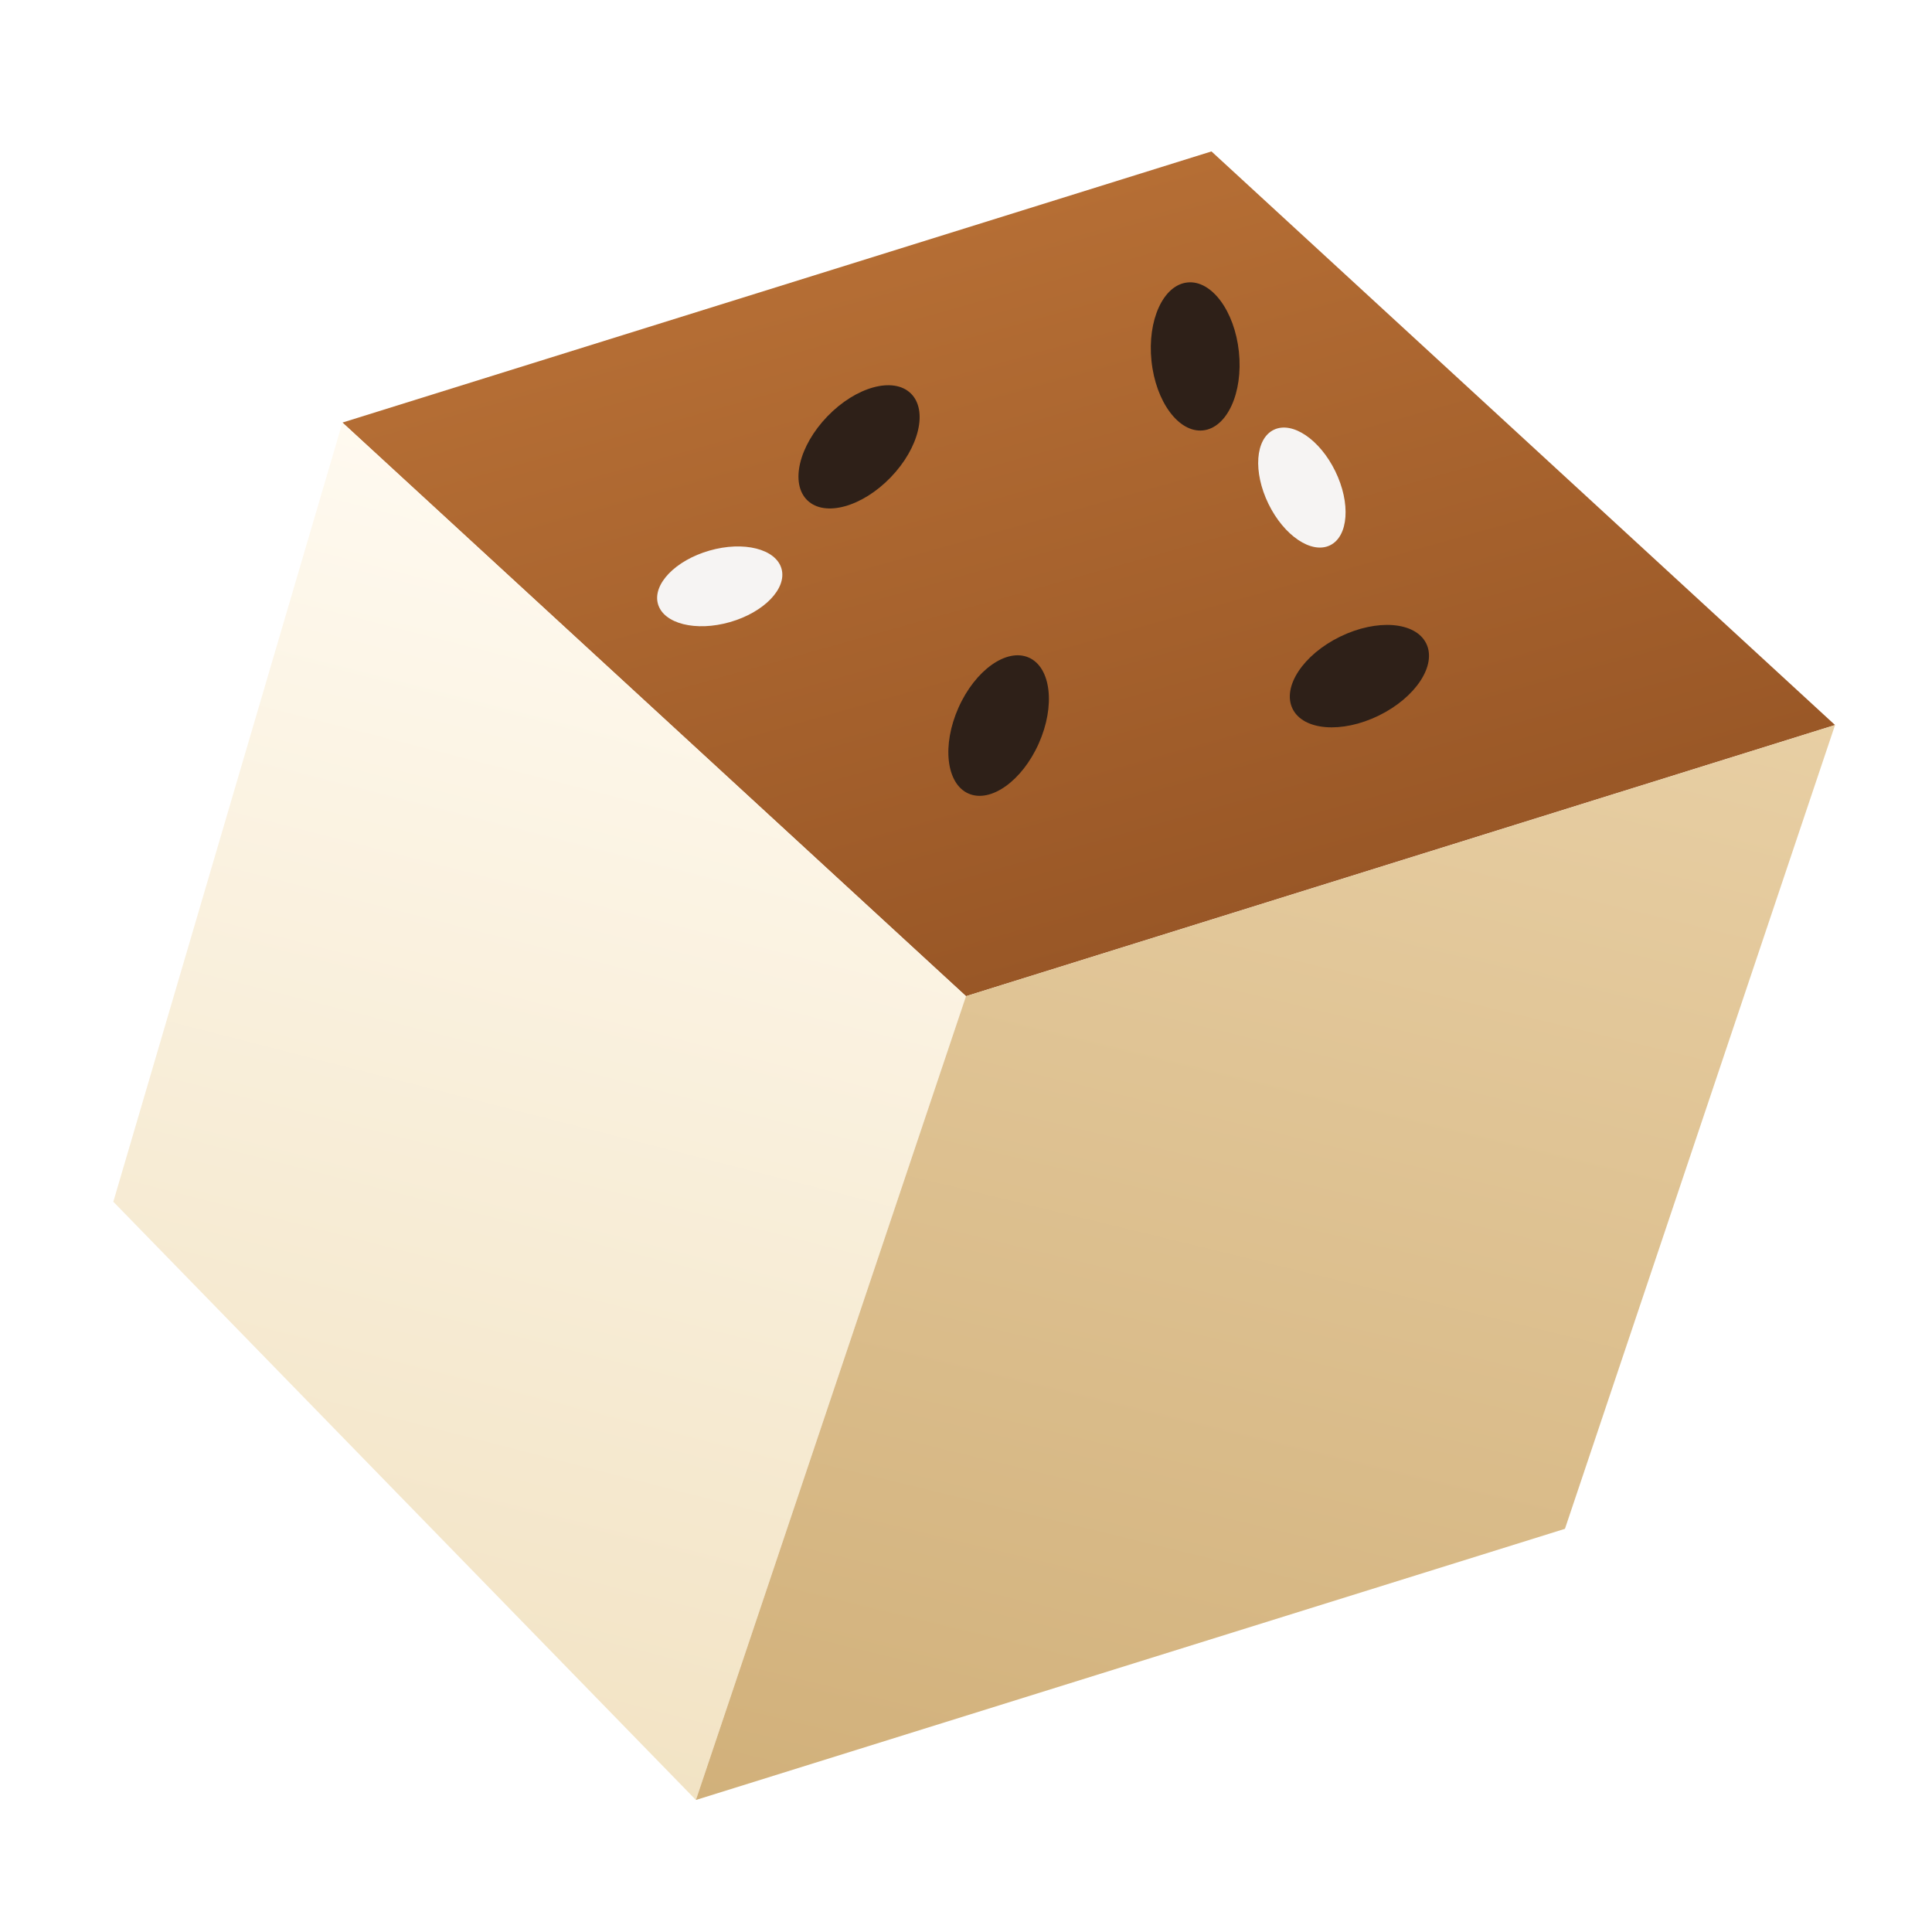
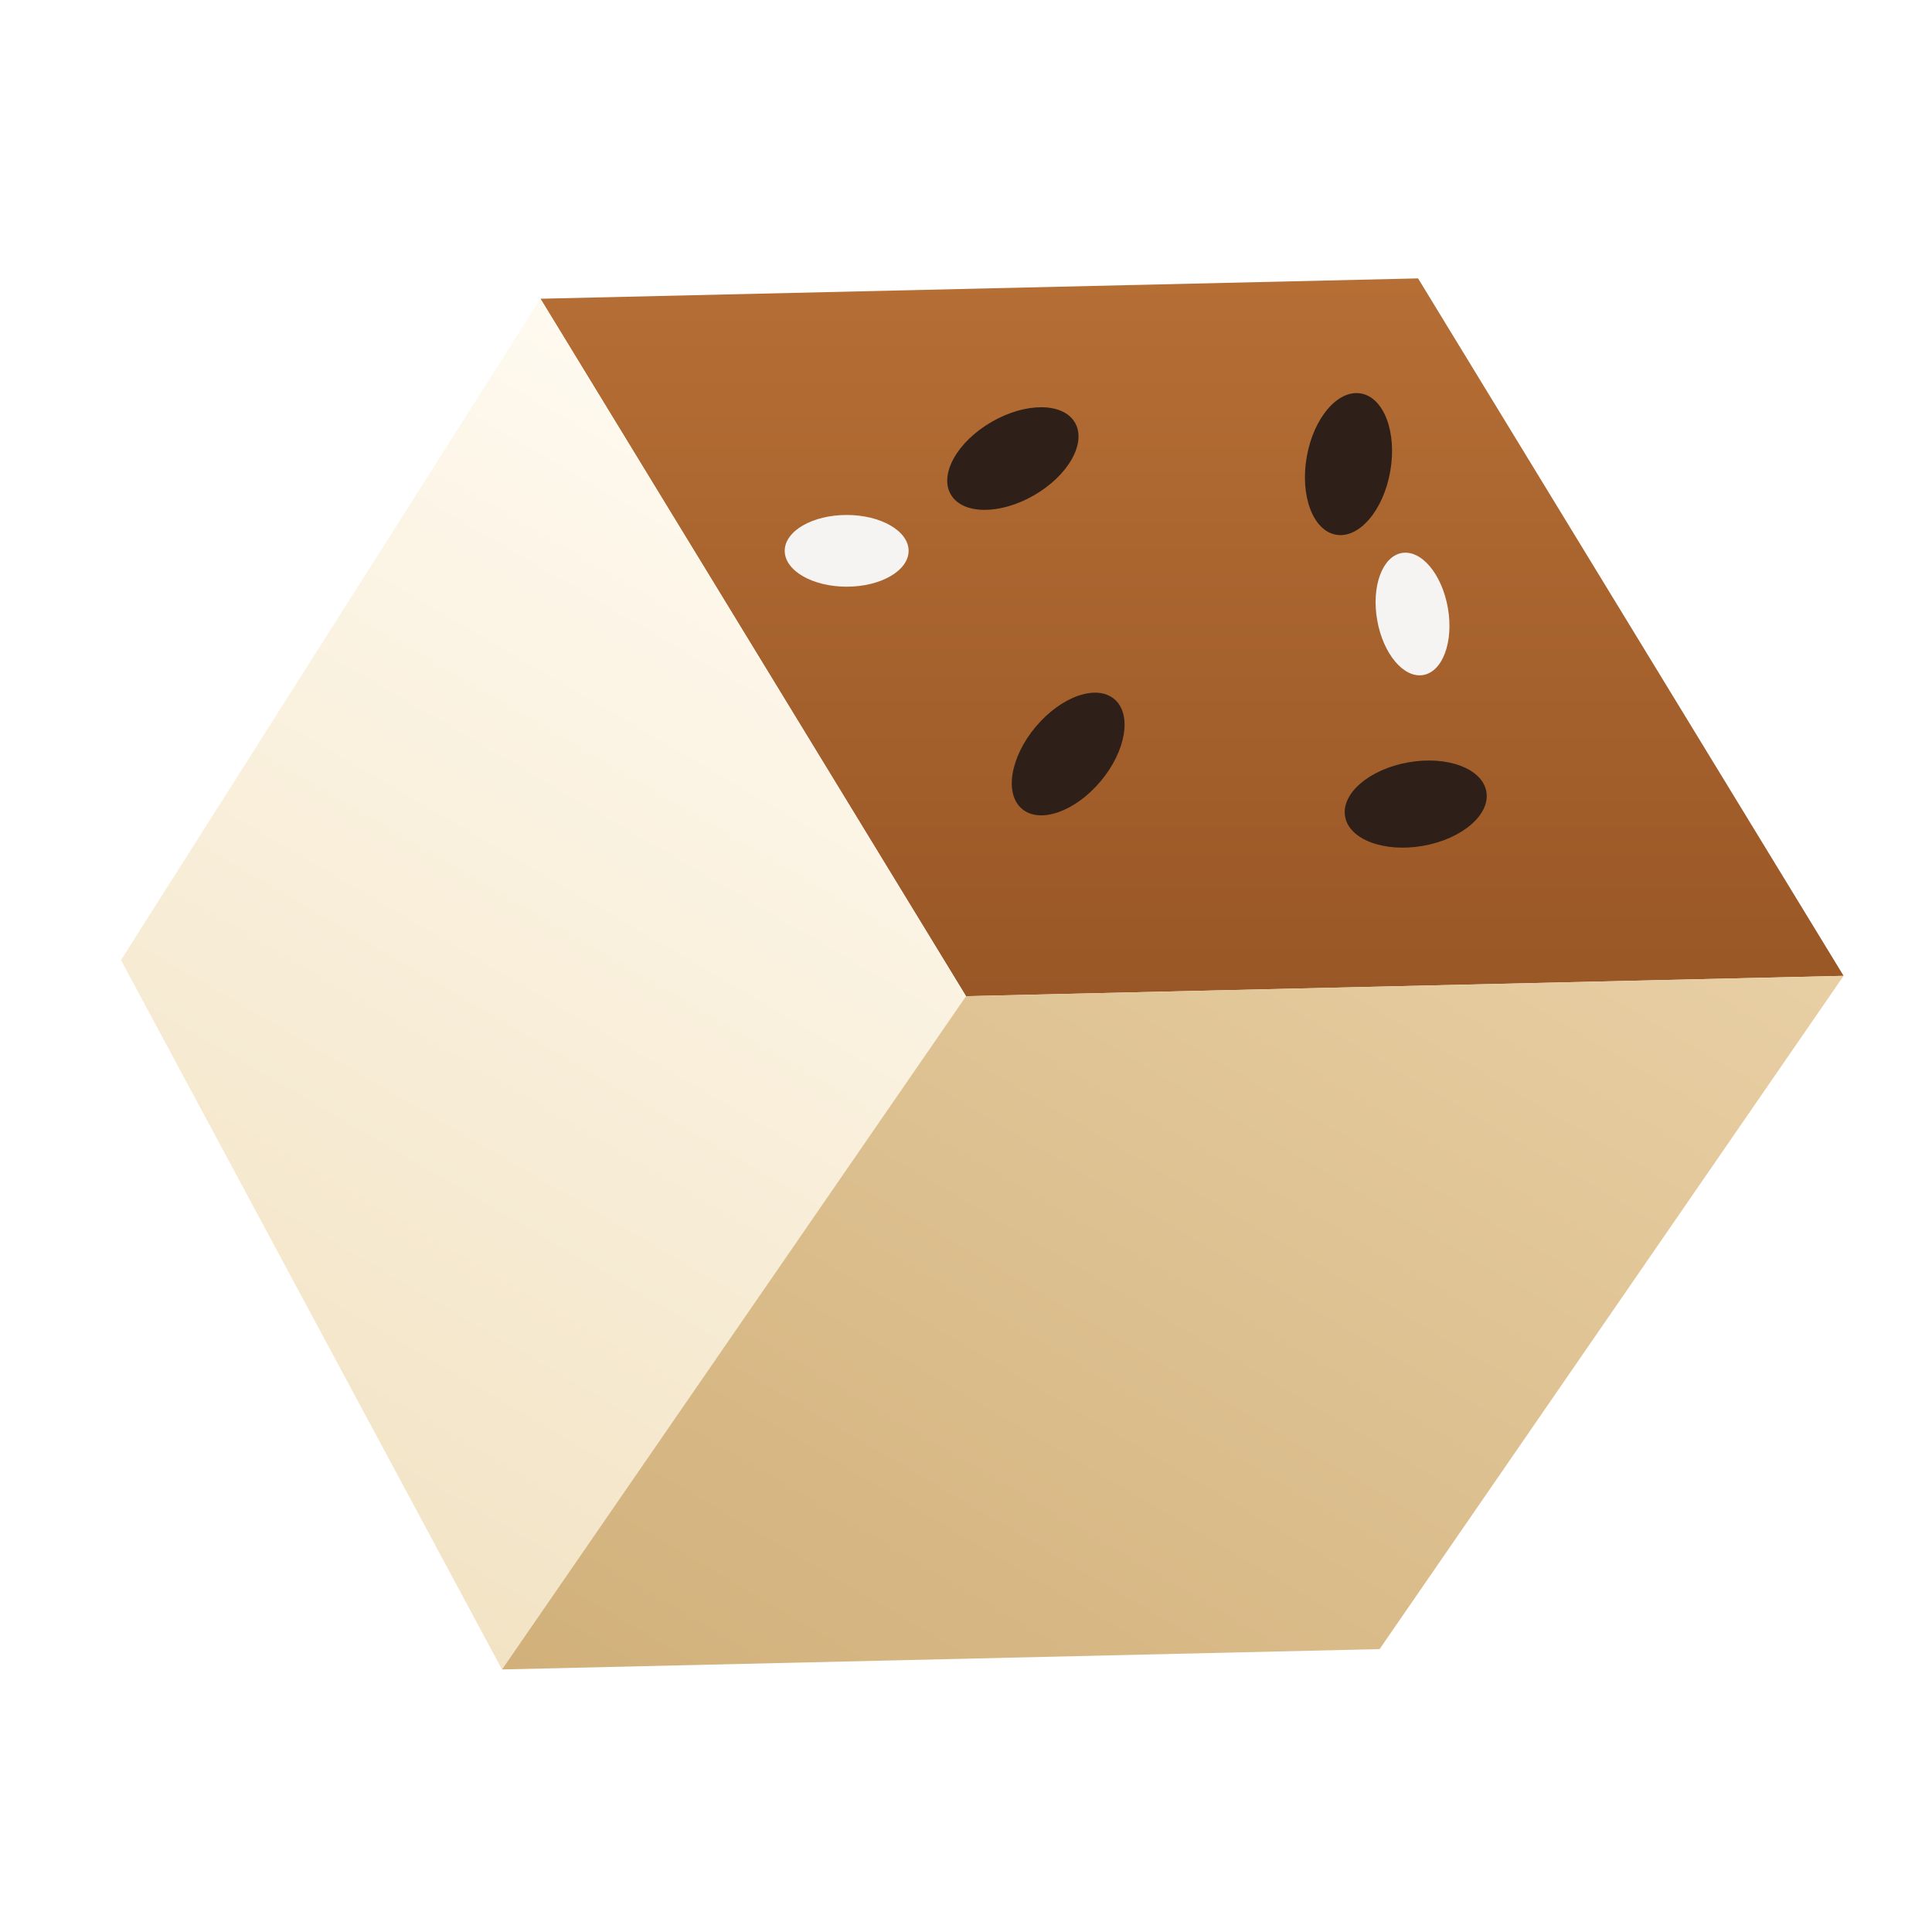
<svg xmlns="http://www.w3.org/2000/svg" viewBox="0 0 64 64">
  <defs>
    <linearGradient id="t" x1="0" y1="0" x2="1" y2="1">
      <stop offset="0" stop-color="#c47a3c" />
      <stop offset="1" stop-color="#8a4b1f" />
    </linearGradient>
    <linearGradient id="l" x1="0" y1="0" x2="0" y2="1">
      <stop offset="0" stop-color="#fffaf0" />
      <stop offset="1" stop-color="#f2e3c4" />
    </linearGradient>
    <linearGradient id="r" x1="0" y1="0" x2="0" y2="1">
      <stop offset="0" stop-color="#e8cfa4" />
      <stop offset="1" stop-color="#d1b07a" />
    </linearGradient>
  </defs>
-   <g transform="translate(32 33) rotate(14) scale(1.12) translate(-32 -33)">
+   <g transform="translate(32 33) rotate(30) scale(1.08) translate(-32 -33)">
    <path d="M10 21 33 7 55 19 32 33z" fill="url(#t)" />
    <path d="M10 21 32 33 30 58 9 45z" fill="url(#l)" />
    <path d="M32 33 55 19 53 44 30 58z" fill="url(#r)" />
    <g fill="#2e2018">
      <ellipse cx="25" cy="18" rx="1.3" ry="2.2" transform="rotate(30 25 18)" />
      <ellipse cx="34" cy="13" rx="1.3" ry="2.2" transform="rotate(-20 34 13)" />
      <ellipse cx="41" cy="21" rx="1.3" ry="2.2" transform="rotate(50 41 21)" />
      <ellipse cx="31" cy="25" rx="1.3" ry="2.2" transform="rotate(10 31 25)" />
    </g>
    <g fill="#f6f4f3">
      <ellipse cx="38" cy="16" rx="1.1" ry="1.9" transform="rotate(-40 38 16)" />
      <ellipse cx="22" cy="23" rx="1.1" ry="1.9" transform="rotate(60 22 23)" />
    </g>
  </g>
</svg>
